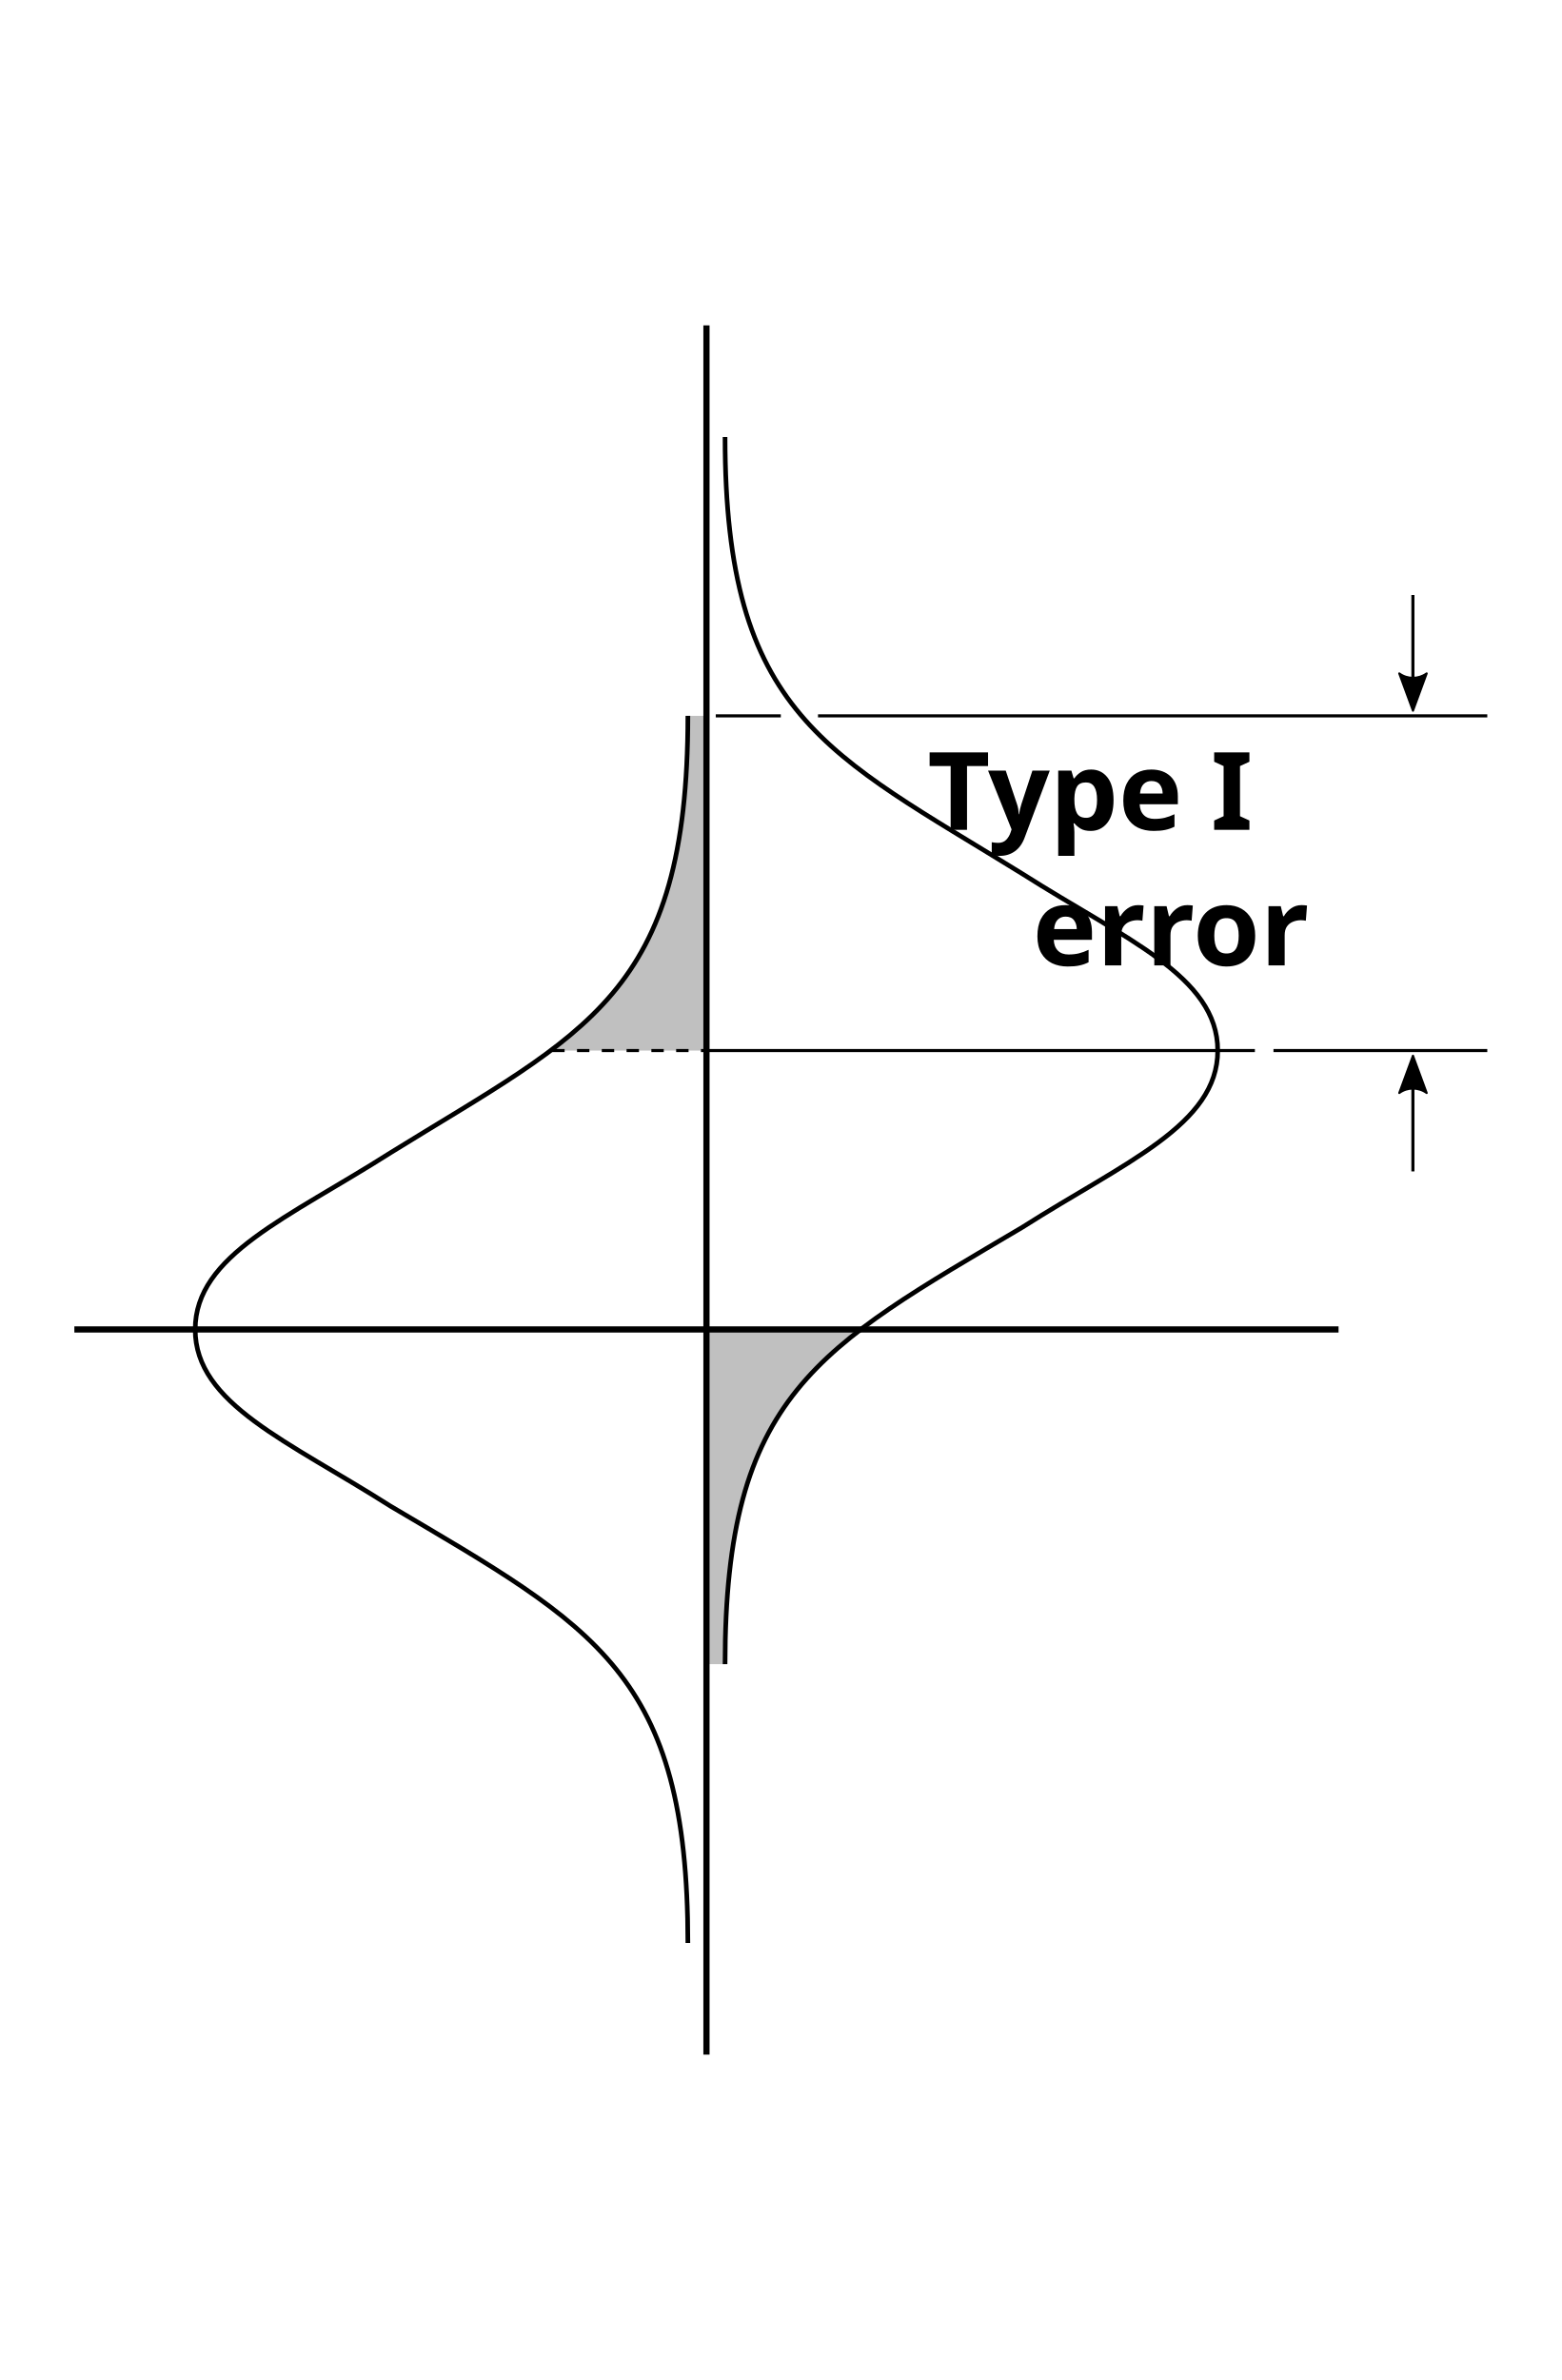
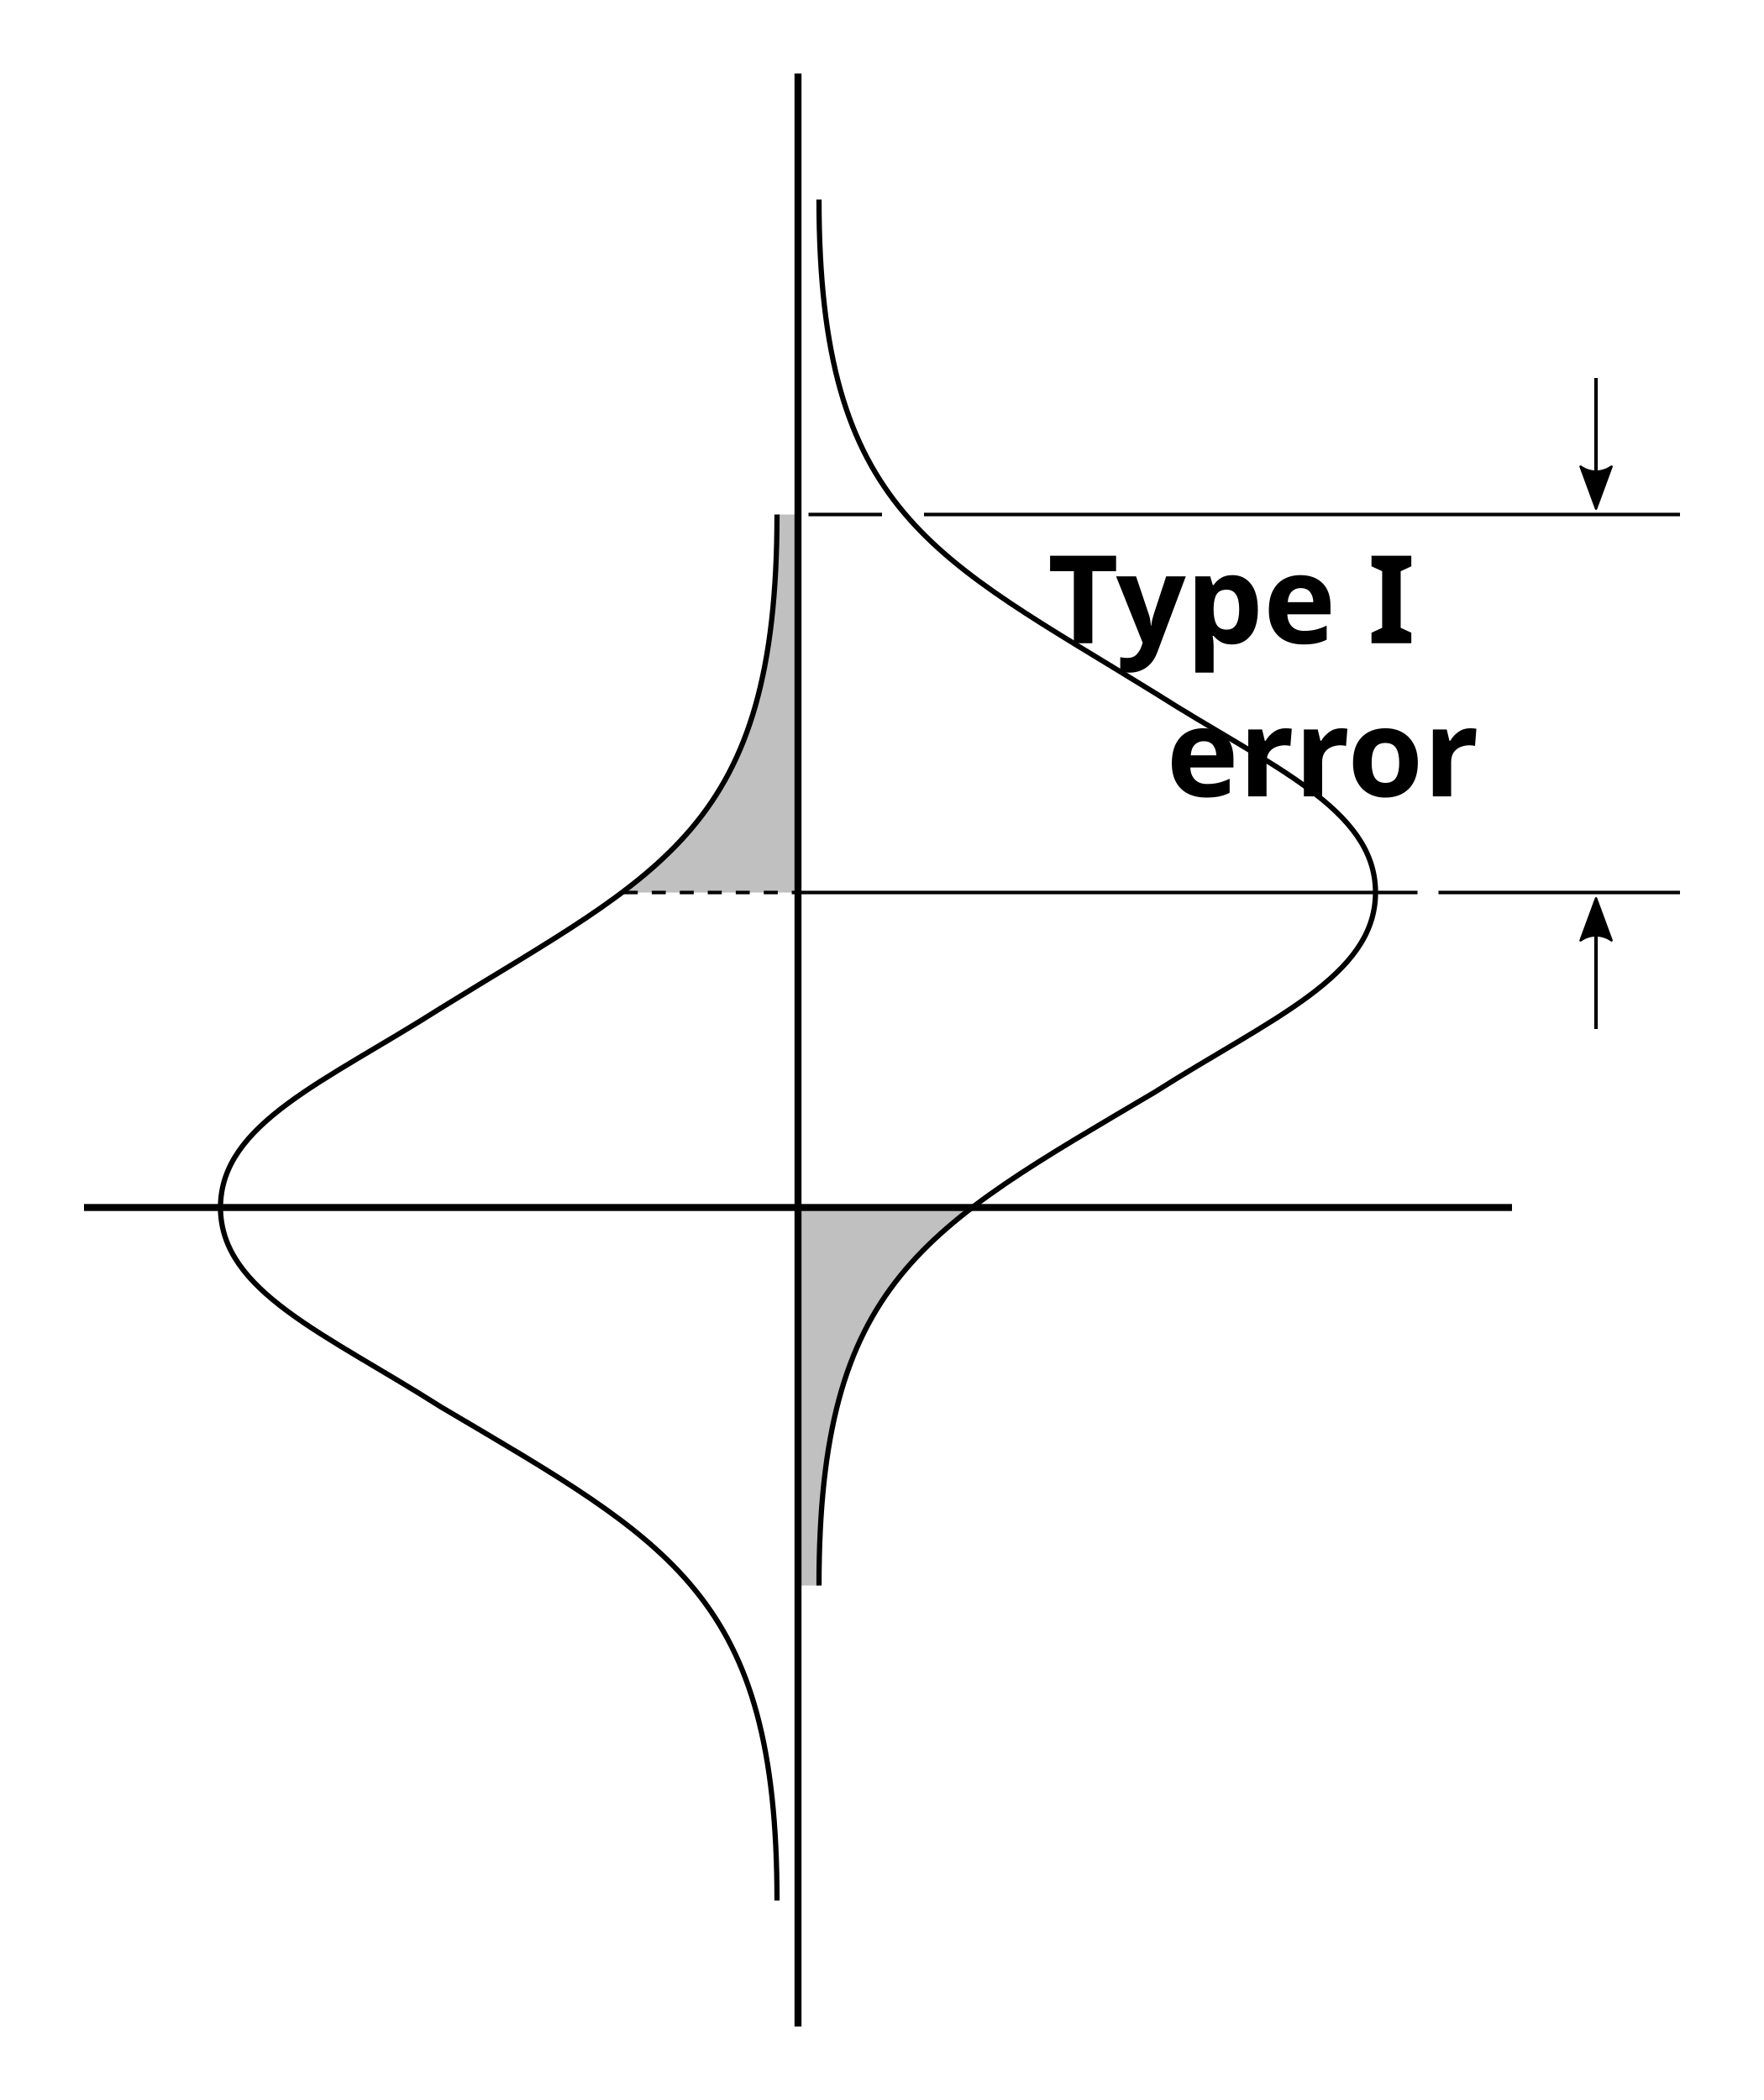
- <svg xmlns="http://www.w3.org/2000/svg" xmlns:xlink="http://www.w3.org/1999/xlink" width="1008" height="1536" viewBox="0 0 1008 1536" id="svg3336" version="1.1">
+ <svg xmlns="http://www.w3.org/2000/svg" xmlns:xlink="http://www.w3.org/1999/xlink" width="1008" height="1200" viewBox="0 0 1008 1200" id="svg3336" version="1.1">
  <defs id="defs3420">
-     <marker orient="auto" refY="0.0" refX="0.0" id="marker7290" style="overflow:visible;">
-       <path id="path7292" style="fill-rule:evenodd;stroke-width:0.625;stroke-linejoin:round;stroke:#000000;stroke-opacity:1;fill:#000000;fill-opacity:1" d="M 8.719,4.034 L -2.207,0.016 L 8.719,-4.002 C 6.973,-1.63 6.983,1.616 8.719,4.034 z " transform="scale(1.1) rotate(180) translate(1,0)" />
+     <marker orient="auto" refY="0" refX="0" id="marker7290" style="overflow:visible">
+       <path id="path7292" style="fill:#000000;fill-opacity:1;fill-rule:evenodd;stroke:#000000;stroke-width:0.625;stroke-linejoin:round;stroke-opacity:1" d="M 8.719,4.034 -2.207,0.016 8.719,-4.002 c -1.745,2.372 -1.735,5.617 -6e-7,8.035 z" transform="matrix(-1.1,0,0,-1.1,-1.1,0)" />
    </marker>
  </defs>
-   <g id="layer3" style="display:inline">
-     <path style="fill:#c0c0c0;fill-opacity:1;fill-rule:evenodd;stroke:none;stroke-width:1px;stroke-linecap:butt;stroke-linejoin:miter;stroke-opacity:1" d="m 456,1074 0,-216 99.561,0 C 492,906 468,960 468,1074 Z" id="path4171" />
-     <use x="0" y="0" xlink:href="#path4171" id="use3410" transform="matrix(-1,0,0,-1,912,1536)" width="100%" height="100%" />
+   <g id="layer3" style="display:inline" transform="translate(0,-336)">
+     <path style="fill:#c0c0c0;fill-opacity:1;fill-rule:evenodd;stroke:none;stroke-width:1px;stroke-linecap:butt;stroke-linejoin:miter;stroke-opacity:1" d="m 456,1242 0,-216 99.561,0 C 492,1074 468,1128 468,1242 Z" id="path4171" />
+     <use x="0" y="0" xlink:href="#path4171" id="use3410" transform="matrix(-1,0,0,-1,912,1872)" width="100%" height="100%" />
  </g>
-   <g id="layer1" style="display:inline">
-     <path style="fill:none;fill-rule:evenodd;stroke:#000000;stroke-width:4;stroke-linecap:butt;stroke-linejoin:miter;stroke-miterlimit:4;stroke-dasharray:none;stroke-opacity:1" d="M 456,1326 456,210" id="path4803" />
-     <path style="fill:none;fill-rule:evenodd;stroke:#000000;stroke-width:4;stroke-linecap:butt;stroke-linejoin:miter;stroke-miterlimit:4;stroke-dasharray:none;stroke-opacity:1" d="M 864,858 48,858" id="path3346" />
-     <use style="display:inline" x="0" y="0" xlink:href="#path4166" id="use3588" transform="matrix(-1,0,0,1,960,132)" width="100%" height="100%" />
-     <path style="display:inline;fill:none;fill-rule:evenodd;stroke:#000000;stroke-width:2;stroke-linecap:butt;stroke-linejoin:miter;stroke-miterlimit:4;stroke-dasharray:8, 8;stroke-dashoffset:0;stroke-opacity:1" d="M 356.439,678 456,678" id="path4162" />
-     <g id="g3406" transform="translate(-48,312)">
+   <g id="layer1" style="display:inline" transform="translate(0,-336)">
+     <path style="fill:none;fill-rule:evenodd;stroke:#000000;stroke-width:4;stroke-linecap:butt;stroke-linejoin:miter;stroke-miterlimit:4;stroke-dasharray:none;stroke-opacity:1" d="M 456,1494 456,378" id="path4803" />
+     <path style="fill:none;fill-rule:evenodd;stroke:#000000;stroke-width:4;stroke-linecap:butt;stroke-linejoin:miter;stroke-miterlimit:4;stroke-dasharray:none;stroke-opacity:1" d="m 864,1026 -816,0" id="path3346" />
+     <use style="display:inline" x="0" y="0" xlink:href="#path4166" id="use3588" transform="matrix(-1,0,0,1,960,300)" width="100%" height="100%" />
+     <path style="display:inline;fill:none;fill-rule:evenodd;stroke:#000000;stroke-width:2;stroke-linecap:butt;stroke-linejoin:miter;stroke-miterlimit:4;stroke-dasharray:8, 8;stroke-dashoffset:0;stroke-opacity:1" d="m 356.439,846 99.561,0" id="path4162" />
+     <g id="g3406" transform="translate(-48,480)">
      <path style="display:inline;fill:none;fill-rule:evenodd;stroke:#000000;stroke-width:3;stroke-linecap:butt;stroke-linejoin:miter;stroke-miterlimit:4;stroke-dasharray:none;stroke-opacity:1" d="M 492,942 C 492,768 432,738 300,660 234,618 174,594 174,546 174,498 234,474 300,432 426,354 492,330 492,150" id="path4156" />
      <path id="path4166" d="m 150,546 354,0" style="display:inline;fill:none;fill-rule:evenodd;stroke:#000000;stroke-width:2;stroke-linecap:butt;stroke-linejoin:miter;stroke-miterlimit:4;stroke-dasharray:none;stroke-opacity:1" />
    </g>
-     <use style="display:inline" x="0" y="0" xlink:href="#path4156" id="use3586" transform="matrix(-1,0,0,1,960,132)" width="100%" height="100%" />
+     <use style="display:inline" x="0" y="0" xlink:href="#path4156" id="use3586" transform="matrix(-1,0,0,1,960,300)" width="100%" height="100%" />
  </g>
-   <g id="layer4">
-     <path style="fill:none;fill-rule:evenodd;stroke:#000000;stroke-width:2;stroke-linecap:butt;stroke-linejoin:miter;stroke-opacity:1;stroke-miterlimit:4;stroke-dasharray:none" d="m 528,462 432,0" id="path3416" />
-     <path style="fill:none;fill-rule:evenodd;stroke:#000000;stroke-width:2;stroke-linecap:butt;stroke-linejoin:miter;stroke-opacity:1;stroke-miterlimit:4;stroke-dasharray:none" d="m 822,678 138,0" id="path3418" />
-     <path style="fill:none;fill-rule:evenodd;stroke:#000000;stroke-width:2;stroke-linecap:butt;stroke-linejoin:miter;stroke-miterlimit:4;stroke-dasharray:none;stroke-opacity:1;marker-end:url(#marker7290)" d="m 912,384 0,72" id="path3420" />
-     <use x="0" y="0" xlink:href="#path3420" id="use4552" transform="matrix(1,0,0,-1,0,1140)" width="100%" height="100%" style="stroke-width:2;stroke-miterlimit:4;stroke-dasharray:none" />
-     <path style="fill:none;fill-rule:evenodd;stroke:#000000;stroke-width:2;stroke-linecap:butt;stroke-linejoin:miter;stroke-opacity:1;stroke-miterlimit:4;stroke-dasharray:none" d="m 462,462 42,0" id="path4554" />
-     <text xml:space="preserve" style="font-style:normal;font-variant:normal;font-weight:700;font-stretch:normal;font-size:70px;line-height:125%;font-family:'Merriweather Sans';-inkscape-font-specification:'Avenir Next Condensed, Semi-Bold Condensed';text-align:end;letter-spacing:0px;word-spacing:0px;writing-mode:lr-tb;text-anchor:end;fill:#000000;fill-opacity:1;stroke:none;stroke-width:1px;stroke-linecap:butt;stroke-linejoin:miter;stroke-opacity:1" x="936.112" y="535.56" id="text7300">
-       <tspan id="tspan7302" x="936.112" y="535.56" style="font-style:normal;font-variant:normal;font-weight:700;font-stretch:normal;font-size:70px;line-height:125%;font-family:'Merriweather Sans';-inkscape-font-specification:'Avenir Next Condensed, Semi-Bold Condensed';text-align:end;writing-mode:lr-tb;text-anchor:end">Type I</tspan>
-       <tspan x="936.112" y="623.06" id="tspan7310" style="font-style:normal;font-variant:normal;font-weight:700;font-stretch:normal;font-size:70px;line-height:125%;font-family:'Merriweather Sans';-inkscape-font-specification:'Avenir Next Condensed, Semi-Bold Condensed';text-align:end;writing-mode:lr-tb;text-anchor:end">error</tspan>
+   <g id="layer4" transform="translate(0,-336)">
+     <path style="fill:none;fill-rule:evenodd;stroke:#000000;stroke-width:2;stroke-linecap:butt;stroke-linejoin:miter;stroke-miterlimit:4;stroke-dasharray:none;stroke-opacity:1" d="m 528,630 432,0" id="path3416" />
+     <path style="fill:none;fill-rule:evenodd;stroke:#000000;stroke-width:2;stroke-linecap:butt;stroke-linejoin:miter;stroke-miterlimit:4;stroke-dasharray:none;stroke-opacity:1" d="m 822,846 138,0" id="path3418" />
+     <path style="fill:none;fill-rule:evenodd;stroke:#000000;stroke-width:2;stroke-linecap:butt;stroke-linejoin:miter;stroke-miterlimit:4;stroke-dasharray:none;stroke-opacity:1;marker-end:url(#marker7290)" d="m 912,552 0,72" id="path3420" />
+     <use x="0" y="0" xlink:href="#path3420" id="use4552" transform="matrix(1,0,0,-1,0,1476)" width="100%" height="100%" style="stroke-width:2;stroke-miterlimit:4;stroke-dasharray:none" />
+     <path style="fill:none;fill-rule:evenodd;stroke:#000000;stroke-width:2;stroke-linecap:butt;stroke-linejoin:miter;stroke-miterlimit:4;stroke-dasharray:none;stroke-opacity:1" d="m 462,630 42,0" id="path4554" />
+     <text xml:space="preserve" style="font-style:normal;font-variant:normal;font-weight:600;font-stretch:condensed;font-size:70px;line-height:125%;font-family:'Avenir Next Condensed';-inkscape-font-specification:'Avenir Next Condensed, Semi-Bold Condensed';text-align:end;letter-spacing:0px;word-spacing:0px;writing-mode:lr-tb;text-anchor:end;fill:#000000;fill-opacity:1;stroke:none;stroke-width:1px;stroke-linecap:butt;stroke-linejoin:miter;stroke-opacity:1" x="936.112" y="703.56" id="text7300">
+       <tspan id="tspan7302" x="936.112" y="703.56" style="font-style:normal;font-variant:normal;font-weight:600;font-stretch:condensed;font-size:70px;line-height:125%;font-family:'Avenir Next Condensed';-inkscape-font-specification:'Avenir Next Condensed, Semi-Bold Condensed';text-align:end;writing-mode:lr-tb;text-anchor:end">Type I</tspan>
+       <tspan x="936.112" y="791.06" id="tspan7310" style="font-style:normal;font-variant:normal;font-weight:600;font-stretch:condensed;font-size:70px;line-height:125%;font-family:'Avenir Next Condensed';-inkscape-font-specification:'Avenir Next Condensed, Semi-Bold Condensed';text-align:end;writing-mode:lr-tb;text-anchor:end">error</tspan>
    </text>
  </g>
</svg>
